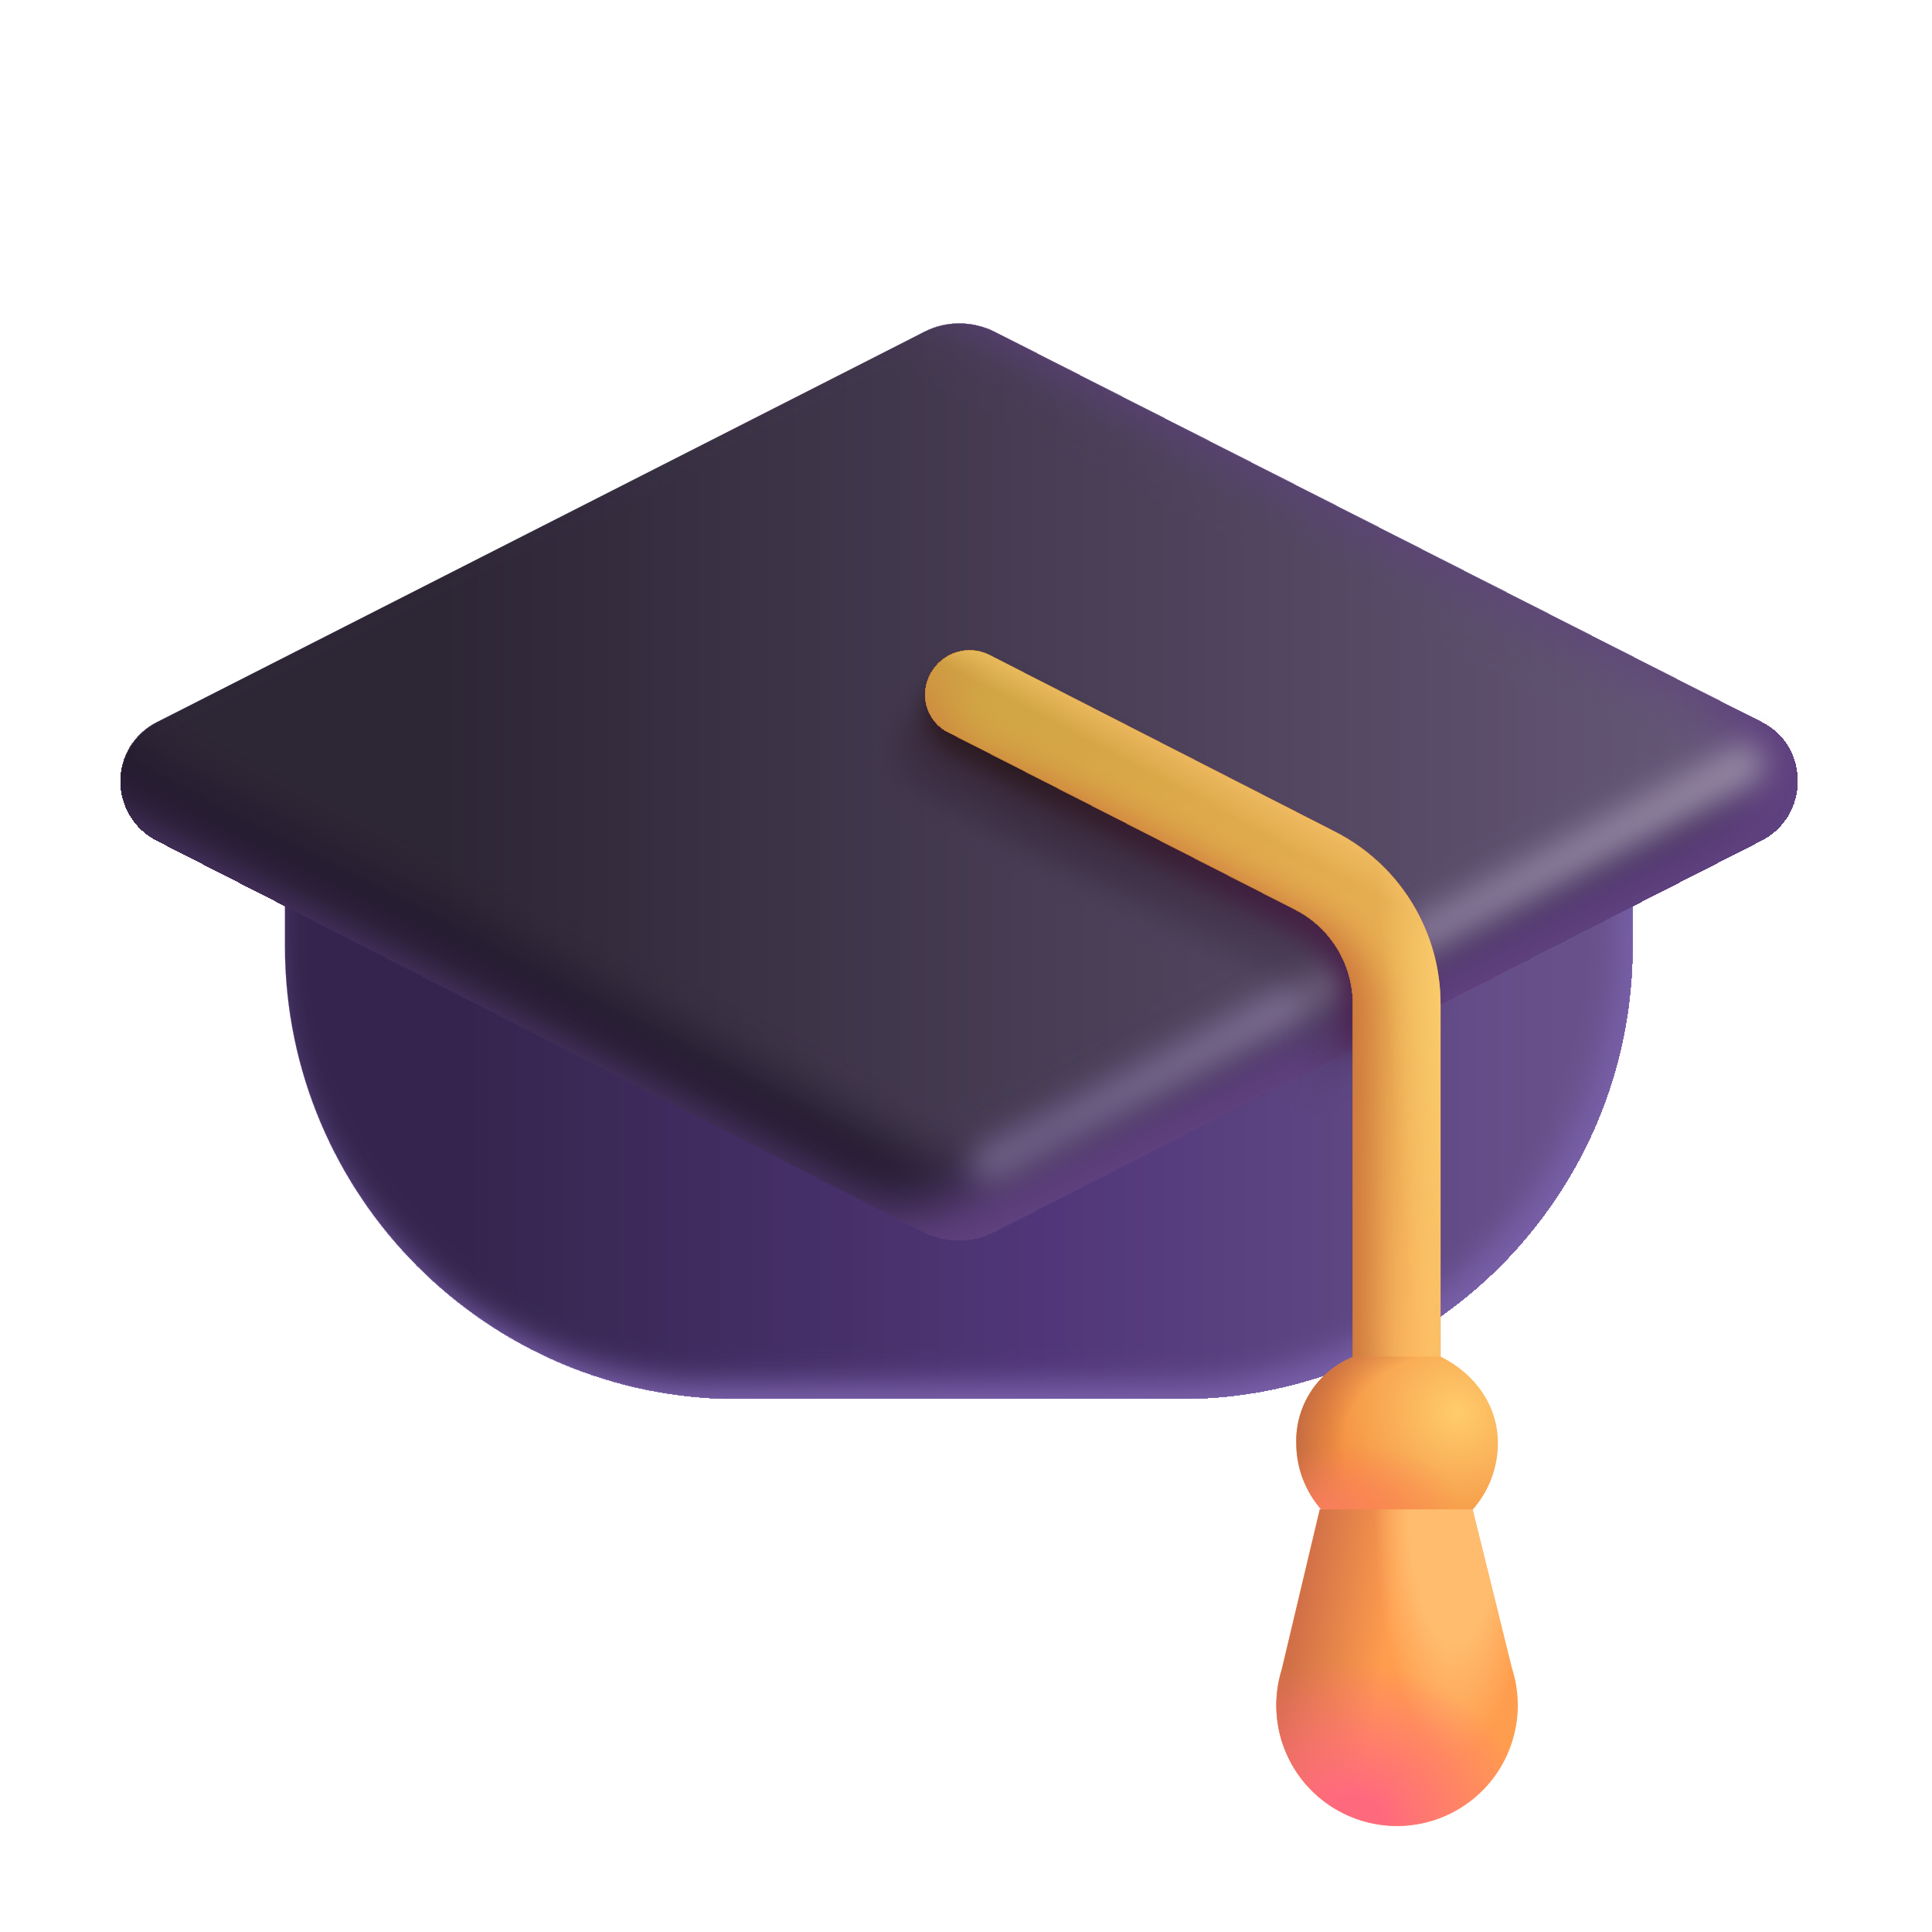
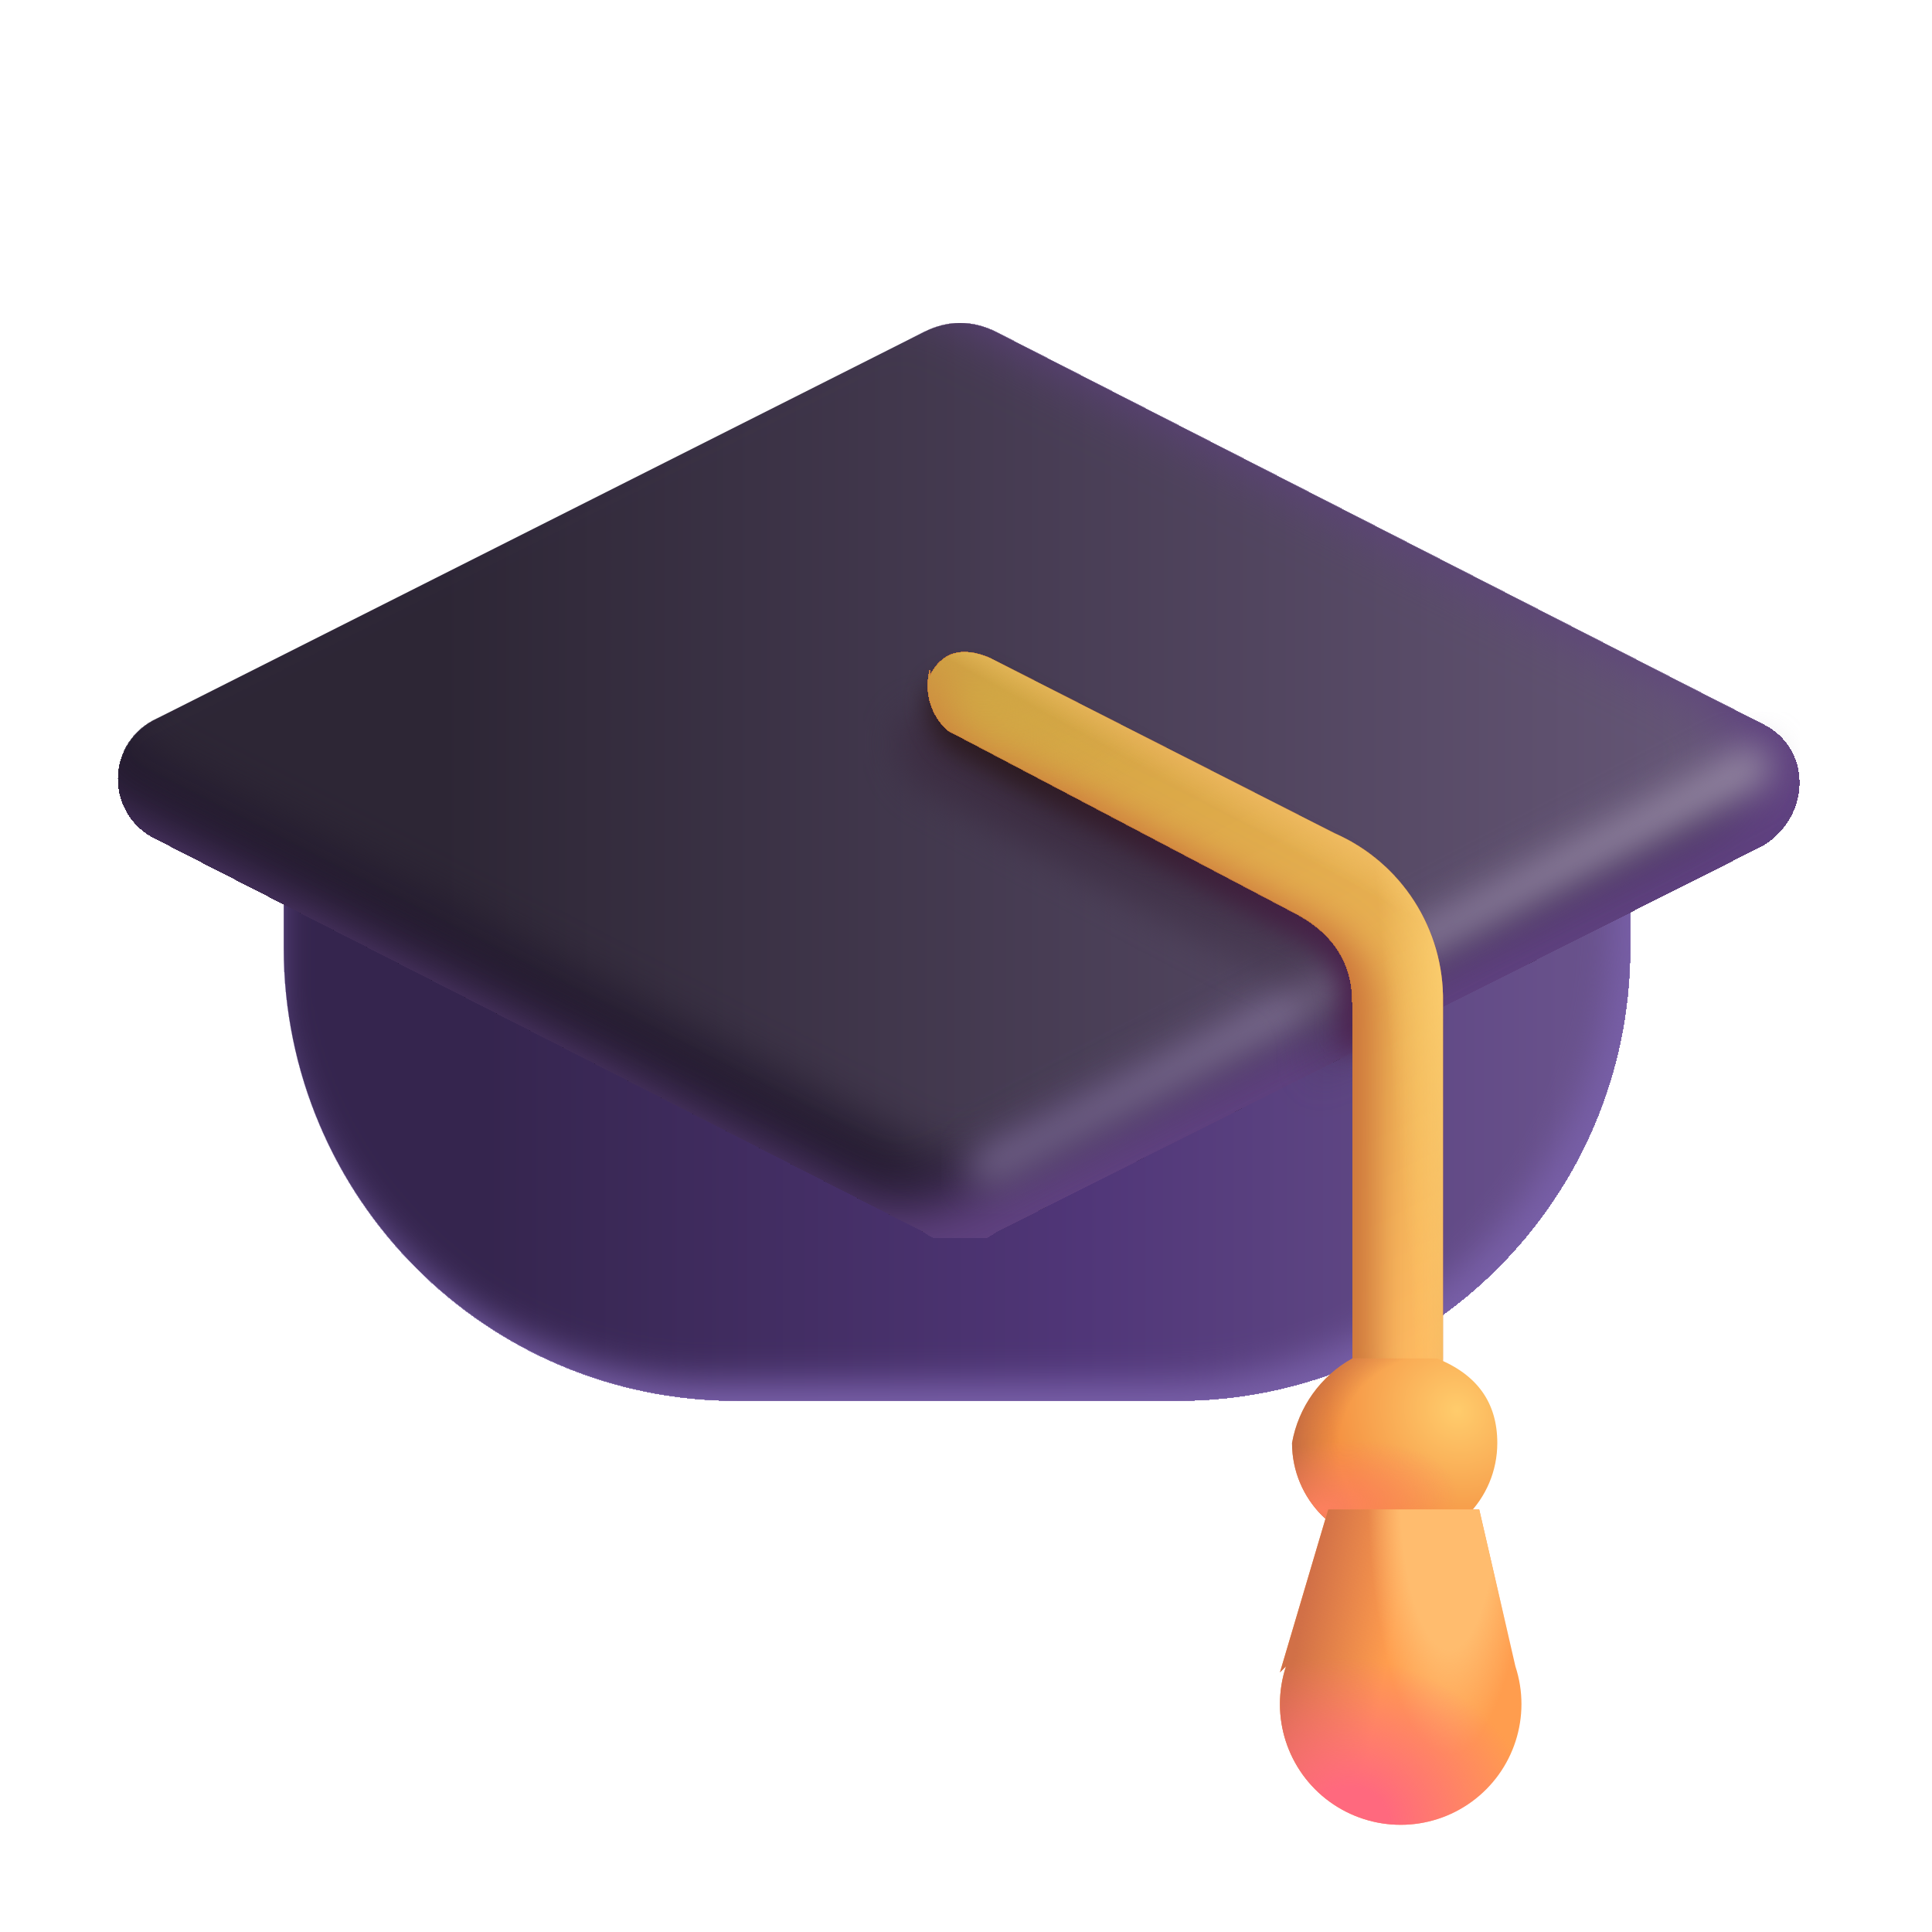
<svg xmlns="http://www.w3.org/2000/svg" fill="none" viewBox="0 0 32 32">
  <g filter="url(#filter0_i_18_17524)">
-     <path fill="url(#paint0_linear_18_17524)" d="M4.72 14.01h22.32v1.66a7.5 7.5 0 0 1-7.5 7.5h-7.32a7.5 7.5 0 0 1-7.5-7.5z" />
+     <path fill="url(#paint0_linear_18_17524)" d="M4.7 14H27v1.7a7.5 7.5 0 0 1-7.5 7.5h-7.3a7.5 7.5 0 0 1-7.5-7.5z" />
  </g>
  <g filter="url(#filter1_ii_18_17524)">
-     <path fill="url(#paint1_linear_18_17524)" d="M15.29 20.4 2.6 13.92a1.1 1.1 0 0 1 0-1.96L15.3 5.5c.37-.19.8-.19 1.18 0l12.69 6.46c.8.4.8 1.55 0 1.96l-12.7 6.48a1.3 1.3 0 0 1-1.18 0" />
+     <path fill="url(#paint1_linear_18_17524)" d="M15.3 20.4 2.6 13.9a1.1 1.1 0 0 1 0-2l12.7-6.4q.6-.3 1.2 0L29.2 12c.8.4.8 1.5 0 2l-12.7 6.4a1 1 0 0 1-1.2 0" />
  </g>
  <g filter="url(#filter2_f_18_17524)">
-     <path stroke="url(#paint2_linear_18_17524)" stroke-linecap="round" stroke-width=".7" d="m16.42 19.26 12.47-6.6" />
+     <path stroke="url(#paint2_linear_18_17524)" stroke-linecap="round" stroke-width=".7" d="M16.4 19.3 29 12.7" />
  </g>
  <g filter="url(#filter3_f_18_17524)">
-     <path fill="url(#paint3_linear_18_17524)" d="m23.14 17.32-1.41.72v-.5c0-.66-.09-1.17-.94-1.58l-5.58-2.91a.73.73 0 0 1-.3-.98.7.7 0 0 1 .94-.31l5.58 2.9a3.2 3.2 0 0 1 1.7 2.66" />
+     <path fill="url(#paint3_linear_18_17524)" d="m23.1 17.3-1.4.7v-.5c0-.6 0-1.1-1-1.5l-5.5-3a1 1 0 0 1-.3-1 1 1 0 0 1 1-.2l5.5 2.9a3 3 0 0 1 1.7 2.6" />
  </g>
  <g filter="url(#filter4_f_18_17524)">
-     <path fill="url(#paint4_linear_18_17524)" d="m23.65 16.74-1.41.72v-.5c0-.67-.09-1.17-.95-1.58l-5.57-2.92a.73.73 0 0 1-.3-.97.7.7 0 0 1 .94-.32l5.58 2.92a3.2 3.2 0 0 1 1.7 2.65" />
+     <path fill="url(#paint4_linear_18_17524)" d="m23.7 16.7-1.5.8V17c0-.7 0-1.2-1-1.6l-5.5-3a1 1 0 0 1-.3-1 1 1 0 0 1 1-.2l5.5 2.9a3 3 0 0 1 1.7 2.6" />
  </g>
  <g filter="url(#filter5_i_18_17524)">
-     <path fill="url(#paint5_linear_18_17524)" fill-rule="evenodd" d="M15.41 11.17c.19-.36.62-.5.98-.32l5.71 2.92a3.2 3.2 0 0 1 1.76 2.87v5.84a.73.73 0 0 1-1.45 0v-5.84c0-.67-.37-1.28-.97-1.58l-5.71-2.92a.7.7 0 0 1-.32-.97" clip-rule="evenodd" />
+     <path fill="url(#paint5_linear_18_17524)" fill-rule="evenodd" d="M15.4 11.2q.3-.6 1-.3l5.7 2.9a3 3 0 0 1 1.8 2.8v5.9a.7.7 0 0 1-1.5 0v-5.9q0-1-1-1.5l-5.7-3a1 1 0 0 1-.3-1" clip-rule="evenodd" />
  </g>
-   <path fill="url(#paint6_radial_18_17524)" fill-rule="evenodd" d="M15.41 11.17c.19-.36.62-.5.98-.32l5.71 2.92a3.2 3.2 0 0 1 1.76 2.87v5.84a.73.73 0 0 1-1.45 0v-5.84c0-.67-.37-1.28-.97-1.58l-5.71-2.92a.7.7 0 0 1-.32-.97" clip-rule="evenodd" />
-   <path fill="url(#paint7_linear_18_17524)" fill-rule="evenodd" d="M15.41 11.17c.19-.36.62-.5.98-.32l5.71 2.92a3.2 3.2 0 0 1 1.76 2.87v5.84a.73.73 0 0 1-1.45 0v-5.84c0-.67-.37-1.28-.97-1.58l-5.71-2.92a.7.7 0 0 1-.32-.97" clip-rule="evenodd" />
-   <path fill="url(#paint8_linear_18_17524)" fill-rule="evenodd" d="M15.41 11.17c.19-.36.62-.5.98-.32l5.71 2.92a3.2 3.2 0 0 1 1.76 2.87v5.84a.73.73 0 0 1-1.45 0v-5.84c0-.67-.37-1.28-.97-1.58l-5.71-2.92a.7.7 0 0 1-.32-.97" clip-rule="evenodd" />
-   <path fill="url(#paint9_radial_18_17524)" d="M22.42 22.47a1.5 1.5 0 0 0-.95 1.43 1.67 1.67 0 0 0 3.34 0c0-.6-.36-1.14-.95-1.43z" />
-   <path fill="url(#paint10_radial_18_17524)" d="M22.42 22.47a1.5 1.5 0 0 0-.95 1.43 1.67 1.67 0 0 0 3.34 0c0-.6-.36-1.14-.95-1.43z" />
-   <path fill="url(#paint11_radial_18_17524)" d="M22.42 22.47a1.5 1.5 0 0 0-.95 1.43 1.67 1.67 0 0 0 3.34 0c0-.6-.36-1.14-.95-1.43z" />
-   <path fill="#ff9d4e" d="m21.23 27.65.63-2.65h2.53l.65 2.62a2 2 0 1 1-3.81.03" />
-   <path fill="url(#paint12_linear_18_17524)" d="m21.23 27.65.63-2.65h2.53l.65 2.62a2 2 0 1 1-3.81.03" />
-   <path fill="url(#paint13_radial_18_17524)" d="m21.23 27.65.63-2.65h2.53l.65 2.62a2 2 0 1 1-3.81.03" />
-   <path fill="url(#paint14_radial_18_17524)" d="m21.23 27.65.63-2.65h2.53l.65 2.62a2 2 0 1 1-3.81.03" />
+   <path fill="url(#paint6_radial_18_17524)" fill-rule="evenodd" d="M15.4 11.2q.3-.6 1-.3l5.7 2.9a3 3 0 0 1 1.8 2.8v5.9a.7.7 0 0 1-1.5 0v-5.9q0-1-1-1.5l-5.7-3a1 1 0 0 1-.3-1" clip-rule="evenodd" />
+   <path fill="url(#paint7_linear_18_17524)" fill-rule="evenodd" d="M15.4 11.2q.3-.6 1-.3l5.7 2.9a3 3 0 0 1 1.8 2.8v5.9a.7.7 0 0 1-1.5 0v-5.9q0-1-1-1.5l-5.7-3a1 1 0 0 1-.3-1" clip-rule="evenodd" />
+   <path fill="url(#paint8_linear_18_17524)" fill-rule="evenodd" d="M15.4 11.2q.3-.6 1-.3l5.7 2.9a3 3 0 0 1 1.8 2.8v5.9a.7.7 0 0 1-1.5 0v-5.9q0-1-1-1.5l-5.7-3a1 1 0 0 1-.3-1" clip-rule="evenodd" />
+   <path fill="url(#paint9_radial_18_17524)" d="M22.4 22.5a2 2 0 0 0-1 1.4 1.7 1.7 0 0 0 3.4 0q0-1-1-1.4z" />
+   <path fill="url(#paint10_radial_18_17524)" d="M22.4 22.5a2 2 0 0 0-1 1.4 1.7 1.7 0 0 0 3.4 0q0-1-1-1.4z" />
+   <path fill="url(#paint11_radial_18_17524)" d="M22.4 22.5a2 2 0 0 0-1 1.4 1.7 1.7 0 0 0 3.4 0q0-1-1-1.4z" />
+   <path fill="#ff9d4e" d="M21.2 27.7 22 25h2.5l.6 2.6a2 2 0 1 1-3.8 0" />
+   <path fill="url(#paint12_linear_18_17524)" d="M21.2 27.7 22 25h2.5l.6 2.6a2 2 0 1 1-3.8 0" />
+   <path fill="url(#paint13_radial_18_17524)" d="M21.2 27.7 22 25h2.5l.6 2.6a2 2 0 1 1-3.8 0" />
+   <path fill="url(#paint14_radial_18_17524)" d="M21.2 27.7 22 25h2.5l.6 2.6a2 2 0 1 1-3.8 0" />
  <defs>
-     <linearGradient id="paint0_linear_18_17524" x1="25.95" x2="5.95" y1="18.59" y2="18.59" gradientUnits="userSpaceOnUse">
+     <linearGradient id="paint0_linear_18_17524" x1="25.9" x2="6" y1="18.6" y2="18.6" gradientUnits="userSpaceOnUse">
      <stop stop-color="#68518b" />
      <stop stop-color="#68518b" />
-       <stop offset=".44" stop-color="#503678" />
-       <stop offset=".91" stop-color="#35254e" />
+       <stop offset=".4" stop-color="#503678" />
+       <stop offset=".9" stop-color="#35254e" />
    </linearGradient>
-     <linearGradient id="paint1_linear_18_17524" x1="28.19" x2="7.26" y1="12.96" y2="12.96" gradientUnits="userSpaceOnUse">
+     <linearGradient id="paint1_linear_18_17524" x1="28.2" x2="7.3" y1="13" y2="13" gradientUnits="userSpaceOnUse">
      <stop stop-color="#655676" />
      <stop offset="1" stop-color="#2d2635" />
    </linearGradient>
-     <linearGradient id="paint2_linear_18_17524" x1="17.76" x2="29.95" y1="19.26" y2="12.26" gradientUnits="userSpaceOnUse">
+     <linearGradient id="paint2_linear_18_17524" x1="17.8" x2="29.9" y1="19.3" y2="12.3" gradientUnits="userSpaceOnUse">
      <stop stop-color="#6e5f85" />
      <stop offset="1" stop-color="#9a8da7" />
    </linearGradient>
-     <linearGradient id="paint3_linear_18_17524" x1="17.44" x2="23.86" y1="13.21" y2="18.46" gradientUnits="userSpaceOnUse">
+     <linearGradient id="paint3_linear_18_17524" x1="17.4" x2="23.9" y1="13.2" y2="18.5" gradientUnits="userSpaceOnUse">
      <stop stop-color="#3c2d42" />
      <stop offset="1" stop-color="#3d2c43" stop-opacity="0" />
    </linearGradient>
-     <linearGradient id="paint4_linear_18_17524" x1="17.03" x2="22.08" y1="12.69" y2="17.15" gradientUnits="userSpaceOnUse">
+     <linearGradient id="paint4_linear_18_17524" x1="17" x2="22.1" y1="12.7" y2="17.1" gradientUnits="userSpaceOnUse">
      <stop stop-color="#2c1a20" />
      <stop offset="1" stop-color="#4c2350" />
    </linearGradient>
-     <linearGradient id="paint5_linear_18_17524" x1="17.26" x2="23.39" y1="11.26" y2="23.21" gradientUnits="userSpaceOnUse">
+     <linearGradient id="paint5_linear_18_17524" x1="17.3" x2="23.4" y1="11.3" y2="23.2" gradientUnits="userSpaceOnUse">
      <stop stop-color="#d3a543" />
      <stop offset="1" stop-color="#ffba62" />
    </linearGradient>
-     <linearGradient id="paint7_linear_18_17524" x1="24.27" x2="23.08" y1="18.21" y2="18.3" gradientUnits="userSpaceOnUse">
+     <linearGradient id="paint7_linear_18_17524" x1="24.3" x2="23.1" y1="18.2" y2="18.3" gradientUnits="userSpaceOnUse">
      <stop stop-color="#ffd574" />
      <stop offset="1" stop-color="#ffd574" stop-opacity="0" />
    </linearGradient>
-     <linearGradient id="paint8_linear_18_17524" x1="22.09" x2="21.62" y1="13.32" y2="14.2" gradientUnits="userSpaceOnUse">
+     <linearGradient id="paint8_linear_18_17524" x1="22.1" x2="21.6" y1="13.3" y2="14.2" gradientUnits="userSpaceOnUse">
      <stop stop-color="#ffd574" />
      <stop offset="1" stop-color="#ffd574" stop-opacity="0" />
    </linearGradient>
-     <linearGradient id="paint12_linear_18_17524" x1="21.35" x2="22.87" y1="27.6" y2="27.85" gradientUnits="userSpaceOnUse">
+     <linearGradient id="paint12_linear_18_17524" x1="21.4" x2="22.9" y1="27.6" y2="27.9" gradientUnits="userSpaceOnUse">
      <stop stop-color="#d17047" />
      <stop offset="1" stop-color="#d17047" stop-opacity="0" />
    </linearGradient>
-     <radialGradient id="paint6_radial_18_17524" cx="0" cy="0" r="1" gradientTransform="rotate(26.96 -13.98 37.95)scale(3.89487 2.42803)" gradientUnits="userSpaceOnUse">
+     <radialGradient id="paint6_radial_18_17524" cx="0" cy="0" r="1" gradientTransform="rotate(27 -14 38)scale(3.89487 2.42803)" gradientUnits="userSpaceOnUse">
      <stop stop-color="#d0a745" />
      <stop offset="1" stop-color="#d0a745" stop-opacity="0" />
    </radialGradient>
-     <radialGradient id="paint9_radial_18_17524" cx="0" cy="0" r="1" gradientTransform="rotate(137.34 7.5 16.41)scale(2.07561 2.23528)" gradientUnits="userSpaceOnUse">
+     <radialGradient id="paint9_radial_18_17524" cx="0" cy="0" r="1" gradientTransform="rotate(137.3 7.5 16.4)scale(2.07561 2.23528)" gradientUnits="userSpaceOnUse">
      <stop stop-color="#ffcc6c" />
      <stop offset="1" stop-color="#f49041" />
    </radialGradient>
-     <radialGradient id="paint10_radial_18_17524" cx="0" cy="0" r="1" gradientTransform="rotate(202.55 14.64 9.7)scale(3.7252 2.99627)" gradientUnits="userSpaceOnUse">
+     <radialGradient id="paint10_radial_18_17524" cx="0" cy="0" r="1" gradientTransform="rotate(202.6 14.6 9.7)scale(3.7252 2.99627)" gradientUnits="userSpaceOnUse">
      <stop offset=".6" stop-color="#b25d41" stop-opacity="0" />
-       <stop offset=".91" stop-color="#b25d41" />
+       <stop offset=".9" stop-color="#b25d41" />
    </radialGradient>
-     <radialGradient id="paint11_radial_18_17524" cx="0" cy="0" r="1" gradientTransform="rotate(-8.86 172.8 -128.48)scale(2.27208 1.10448)" gradientUnits="userSpaceOnUse">
+     <radialGradient id="paint11_radial_18_17524" cx="0" cy="0" r="1" gradientTransform="matrix(2.24497 -.34995 .17011 1.0913 21.9 25)" gradientUnits="userSpaceOnUse">
      <stop stop-color="#fd805e" />
      <stop offset="1" stop-color="#fd805e" stop-opacity="0" />
    </radialGradient>
-     <radialGradient id="paint13_radial_18_17524" cx="0" cy="0" r="1" gradientTransform="matrix(0 4.37335 -1.34116 0 24.09 24.73)" gradientUnits="userSpaceOnUse">
-       <stop offset=".57" stop-color="#ffbc6e" />
+     <radialGradient id="paint13_radial_18_17524" cx="0" cy="0" r="1" gradientTransform="matrix(0 4.37335 -1.34116 0 24 24.7)" gradientUnits="userSpaceOnUse">
+       <stop offset=".6" stop-color="#ffbc6e" />
      <stop offset="1" stop-color="#ffbc6e" stop-opacity="0" />
    </radialGradient>
-     <radialGradient id="paint14_radial_18_17524" cx="0" cy="0" r="1" gradientTransform="rotate(-77.37 30.06 1.11)scale(2.66611 3.07857)" gradientUnits="userSpaceOnUse">
-       <stop offset=".17" stop-color="#ff697e" />
+     <radialGradient id="paint14_radial_18_17524" cx="0" cy="0" r="1" gradientTransform="rotate(-77.4 30 1.1)scale(2.66611 3.07857)" gradientUnits="userSpaceOnUse">
+       <stop offset=".2" stop-color="#ff697e" />
      <stop offset="1" stop-color="#ff697e" stop-opacity="0" />
    </radialGradient>
-     <filter id="filter0_i_18_17524" width="22.58" height="9.4" x="4.47" y="13.76" color-interpolation-filters="sRGB" filterUnits="userSpaceOnUse">
+     <filter id="filter0_i_18_17524" width="22.6" height="9.4" x="4.5" y="13.8" color-interpolation-filters="sRGB" filterUnits="userSpaceOnUse">
      <feFlood flood-opacity="0" result="BackgroundImageFix" />
      <feBlend in="SourceGraphic" in2="BackgroundImageFix" result="shape" />
      <feColorMatrix in="SourceAlpha" result="hardAlpha" values="0 0 0 0 0 0 0 0 0 0 0 0 0 0 0 0 0 0 127 0" />
-       <feOffset dx="-.25" dy="-.25" />
-       <feGaussianBlur stdDeviation=".25" />
+       <feOffset dx="-.3" dy="-.3" />
+       <feGaussianBlur stdDeviation=".3" />
      <feComposite in2="hardAlpha" k2="-1" k3="1" operator="arithmetic" />
      <feColorMatrix values="0 0 0 0 0.471 0 0 0 0 0.373 0 0 0 0 0.659 0 0 0 1 0" />
      <feBlend in2="shape" result="effect1_innerShadow_18_17524" />
    </filter>
-     <filter id="filter1_ii_18_17524" width="28.76" height="15.92" x="1" y="4.62" color-interpolation-filters="sRGB" filterUnits="userSpaceOnUse">
+     <filter id="filter1_ii_18_17524" width="28.8" height="15.9" x="1" y="4.6" color-interpolation-filters="sRGB" filterUnits="userSpaceOnUse">
      <feFlood flood-opacity="0" result="BackgroundImageFix" />
      <feBlend in="SourceGraphic" in2="BackgroundImageFix" result="shape" />
      <feColorMatrix in="SourceAlpha" result="hardAlpha" values="0 0 0 0 0 0 0 0 0 0 0 0 0 0 0 0 0 0 127 0" />
-       <feOffset dy="-1.25" />
-       <feGaussianBlur stdDeviation=".38" />
+       <feOffset dy="-1.3" />
+       <feGaussianBlur stdDeviation=".4" />
      <feComposite in2="hardAlpha" k2="-1" k3="1" operator="arithmetic" />
      <feColorMatrix values="0 0 0 0 0.133 0 0 0 0 0.098 0 0 0 0 0.176 0 0 0 1 0" />
      <feBlend in2="shape" result="effect1_innerShadow_18_17524" />
      <feColorMatrix in="SourceAlpha" result="hardAlpha" values="0 0 0 0 0 0 0 0 0 0 0 0 0 0 0 0 0 0 127 0" />
      <feOffset dx="-1" dy="-.5" />
      <feGaussianBlur stdDeviation=".5" />
      <feComposite in2="hardAlpha" k2="-1" k3="1" operator="arithmetic" />
      <feColorMatrix values="0 0 0 0 0.373 0 0 0 0 0.255 0 0 0 0 0.502 0 0 0 1 0" />
      <feBlend in2="effect1_innerShadow_18_17524" result="effect2_innerShadow_18_17524" />
    </filter>
-     <filter id="filter2_f_18_17524" width="14.17" height="8.29" x="15.57" y="11.82" color-interpolation-filters="sRGB" filterUnits="userSpaceOnUse">
+     <filter id="filter2_f_18_17524" width="14.2" height="8.3" x="15.6" y="11.8" color-interpolation-filters="sRGB" filterUnits="userSpaceOnUse">
      <feFlood flood-opacity="0" result="BackgroundImageFix" />
      <feBlend in="SourceGraphic" in2="BackgroundImageFix" result="shape" />
-       <feGaussianBlur result="effect1_foregroundBlur_18_17524" stdDeviation=".25" />
+       <feGaussianBlur result="effect1_foregroundBlur_18_17524" stdDeviation=".3" />
    </filter>
-     <filter id="filter3_f_18_17524" width="9.31" height="7.37" x="14.33" y="11.18" color-interpolation-filters="sRGB" filterUnits="userSpaceOnUse">
+     <filter id="filter3_f_18_17524" width="9.3" height="7.4" x="14.3" y="11.2" color-interpolation-filters="sRGB" filterUnits="userSpaceOnUse">
      <feFlood flood-opacity="0" result="BackgroundImageFix" />
      <feBlend in="SourceGraphic" in2="BackgroundImageFix" result="shape" />
-       <feGaussianBlur result="effect1_foregroundBlur_18_17524" stdDeviation=".25" />
+       <feGaussianBlur result="effect1_foregroundBlur_18_17524" stdDeviation=".3" />
    </filter>
-     <filter id="filter4_f_18_17524" width="9.11" height="7.17" x="14.93" y="10.69" color-interpolation-filters="sRGB" filterUnits="userSpaceOnUse">
+     <filter id="filter4_f_18_17524" width="9.1" height="7.2" x="14.9" y="10.7" color-interpolation-filters="sRGB" filterUnits="userSpaceOnUse">
      <feFlood flood-opacity="0" result="BackgroundImageFix" />
      <feBlend in="SourceGraphic" in2="BackgroundImageFix" result="shape" />
      <feGaussianBlur result="effect1_foregroundBlur_18_17524" stdDeviation=".2" />
    </filter>
-     <filter id="filter5_i_18_17524" width="8.93" height="12.58" x="15.33" y="10.77" color-interpolation-filters="sRGB" filterUnits="userSpaceOnUse">
+     <filter id="filter5_i_18_17524" width="8.9" height="12.6" x="15.3" y="10.8" color-interpolation-filters="sRGB" filterUnits="userSpaceOnUse">
      <feFlood flood-opacity="0" result="BackgroundImageFix" />
      <feBlend in="SourceGraphic" in2="BackgroundImageFix" result="shape" />
      <feColorMatrix in="SourceAlpha" result="hardAlpha" values="0 0 0 0 0 0 0 0 0 0 0 0 0 0 0 0 0 0 127 0" />
-       <feOffset dx=".4" dy=".15" />
-       <feGaussianBlur stdDeviation=".33" />
+       <feOffset dx=".4" dy=".1" />
+       <feGaussianBlur stdDeviation=".3" />
      <feComposite in2="hardAlpha" k2="-1" k3="1" operator="arithmetic" />
      <feColorMatrix values="0 0 0 0 0.8 0 0 0 0 0.459 0 0 0 0 0.227 0 0 0 1 0" />
      <feBlend in2="shape" result="effect1_innerShadow_18_17524" />
    </filter>
  </defs>
</svg>
